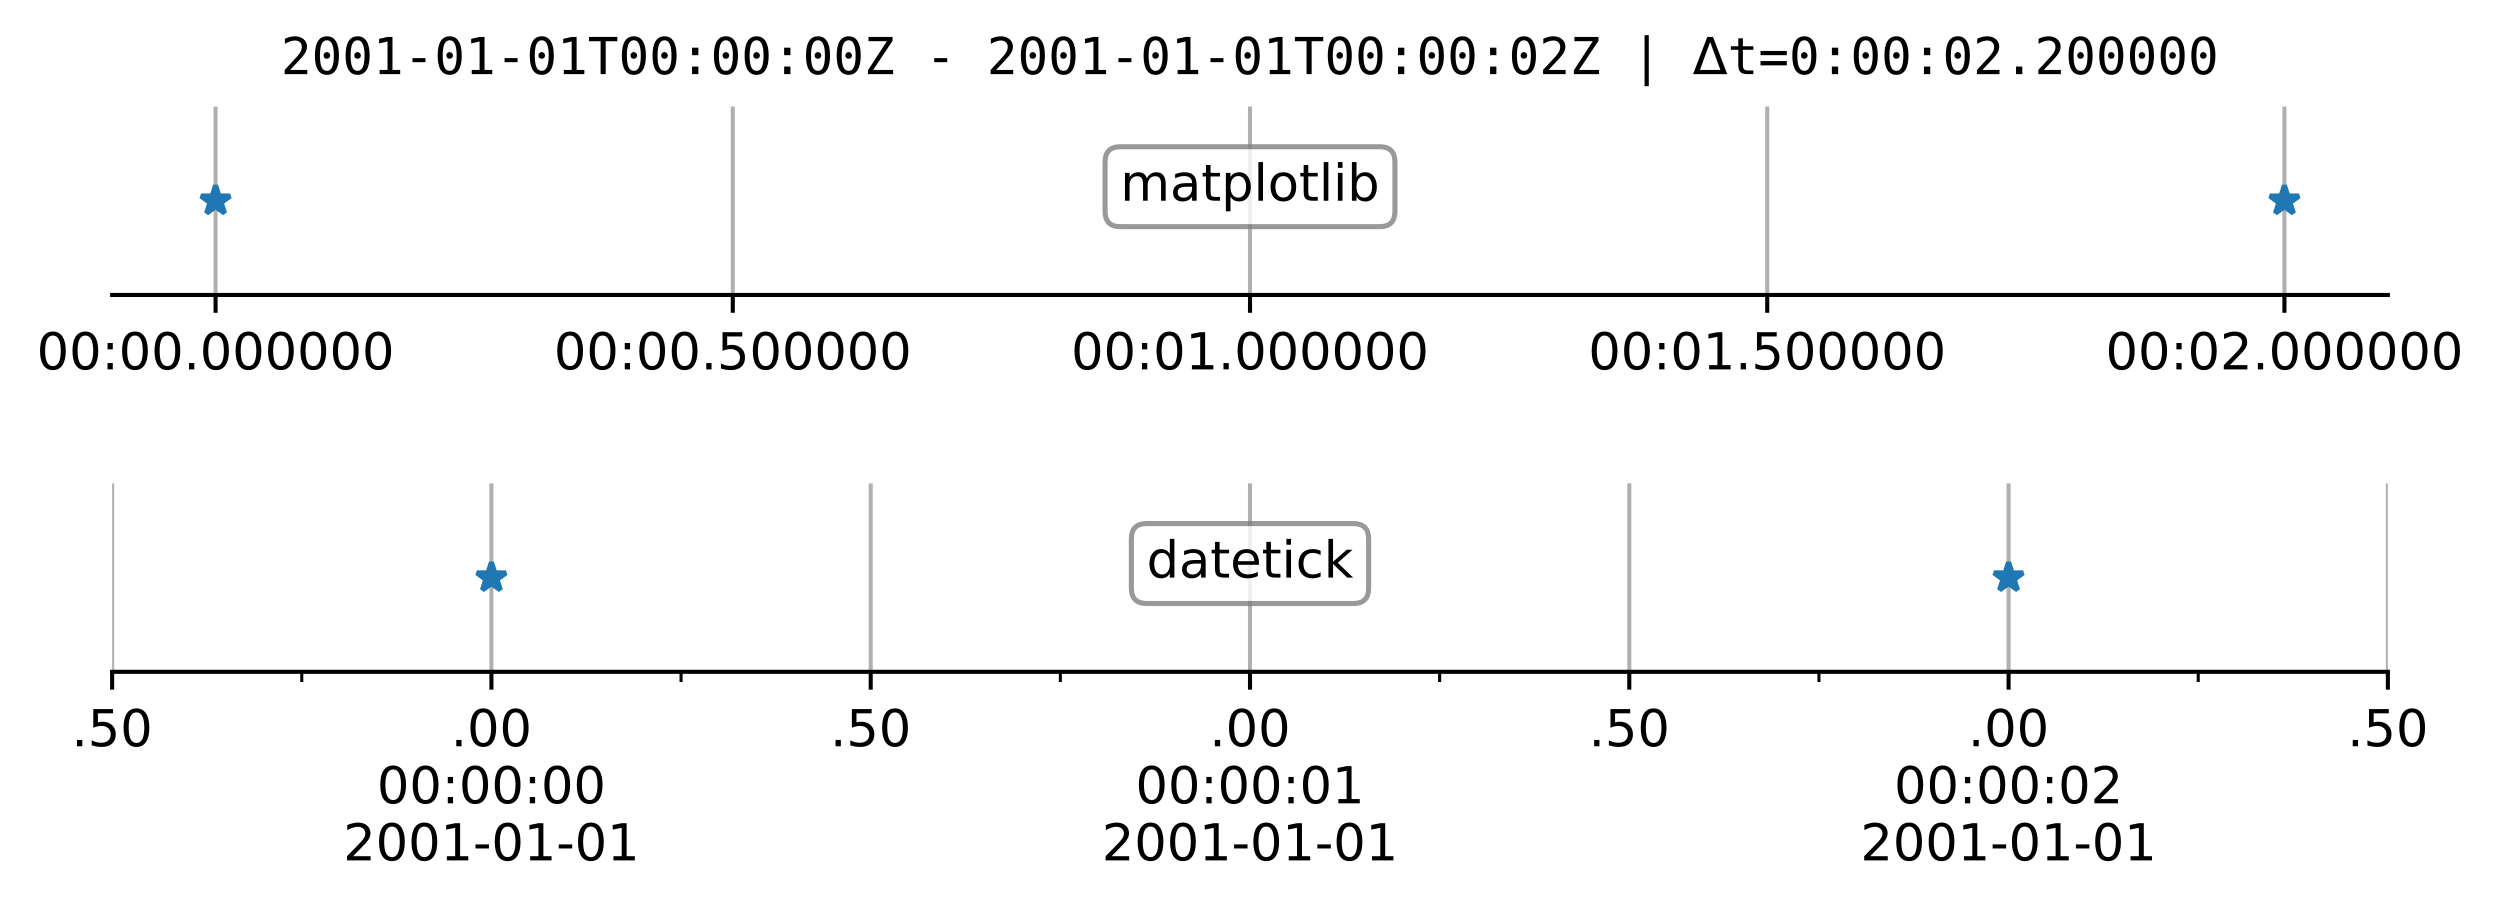
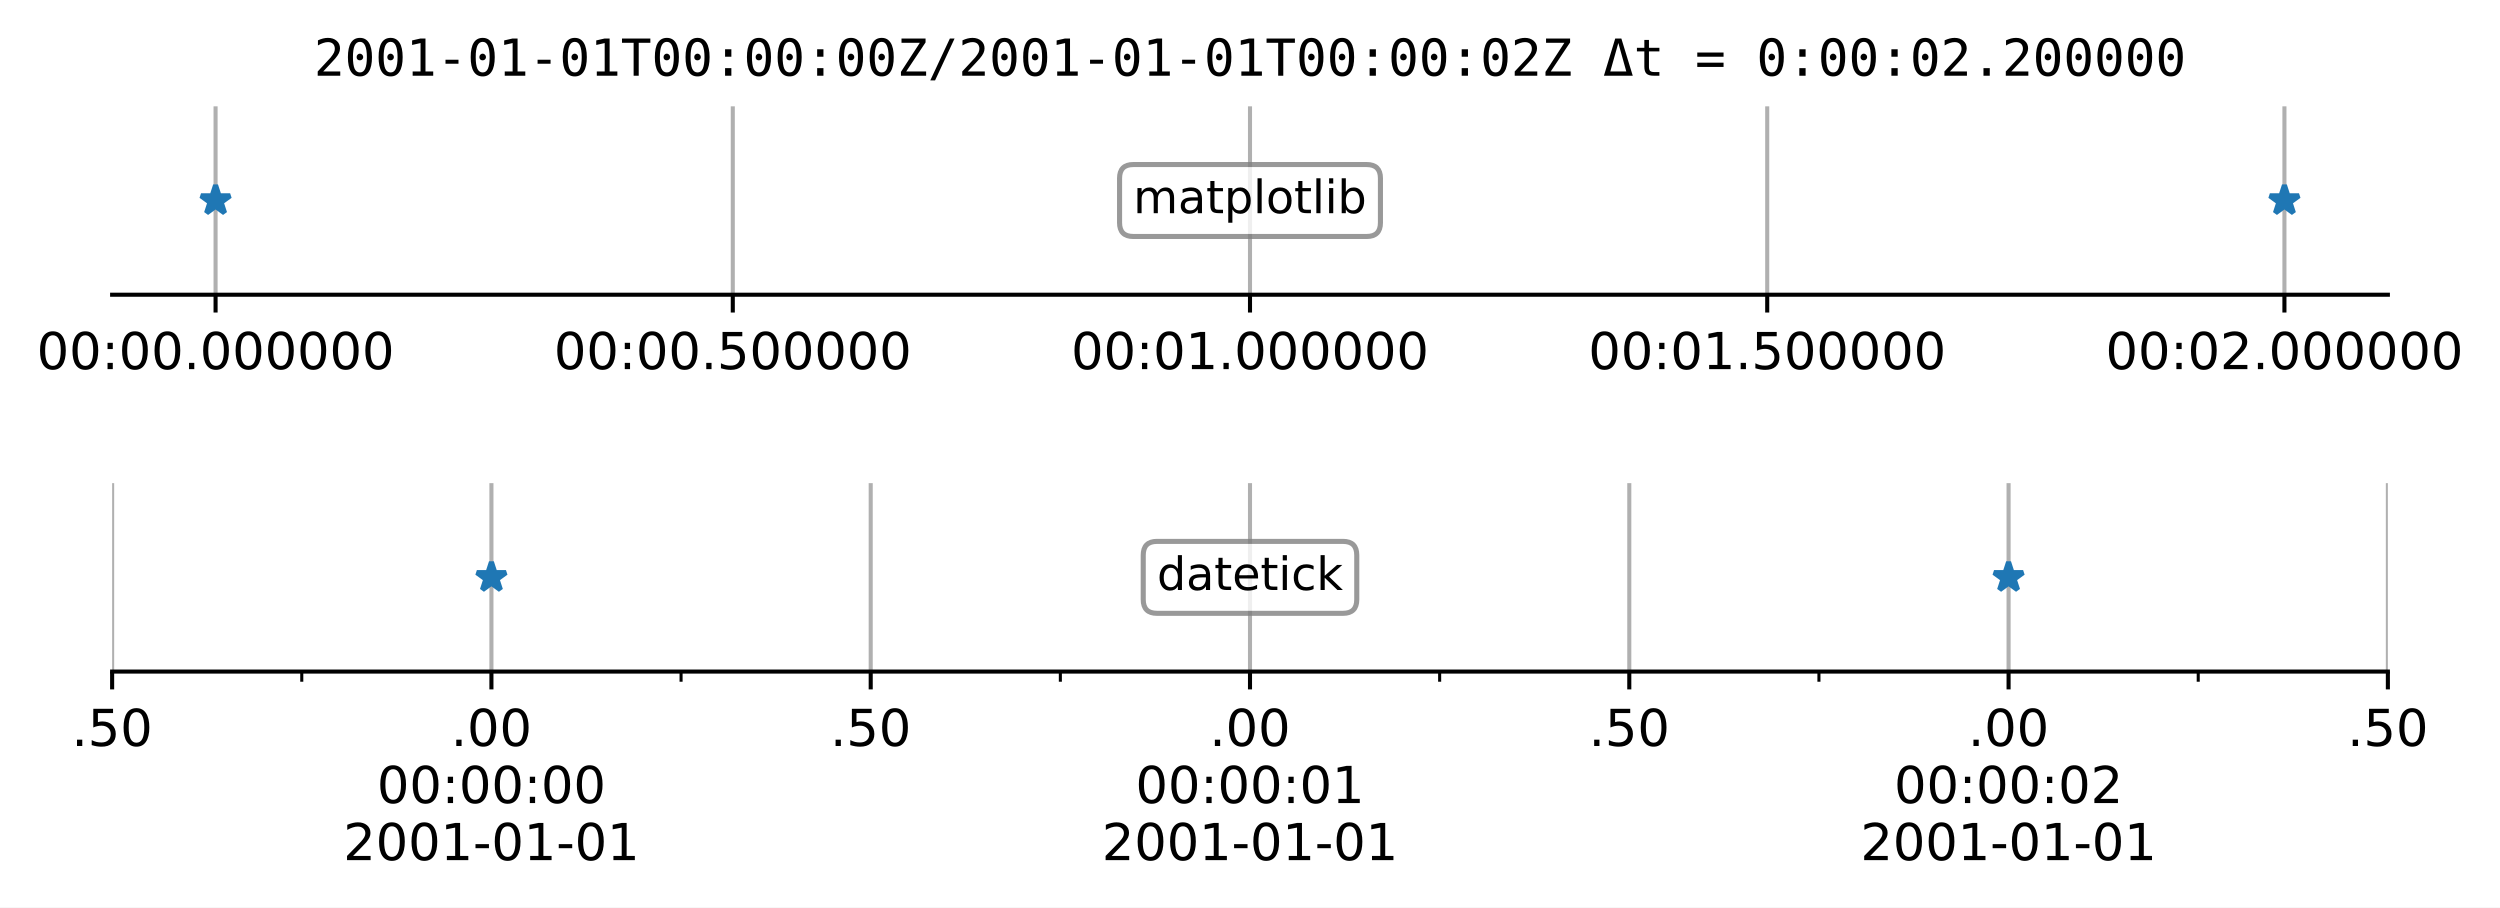
- <svg xmlns="http://www.w3.org/2000/svg" xmlns:xlink="http://www.w3.org/1999/xlink" width="490.39pt" height="178.054pt" viewBox="0 0 490.39 178.054" version="1.1">
+ <svg xmlns="http://www.w3.org/2000/svg" xmlns:xlink="http://www.w3.org/1999/xlink" width="490.39pt" height="178.005pt" viewBox="0 0 490.39 178.005" version="1.1">
  <defs>
    <style type="text/css">*{stroke-linejoin: round; stroke-linecap: butt}</style>
  </defs>
  <g id="figure_1">
    <g id="patch_1">
-       <path d="M 0 178.054  L 490.39 178.054  L 490.39 0  L 0 0  z " style="fill: #ffffff" />
+       <path d="M 0 178.005  L 490.39 178.005  L 490.39 0  L 0 0  z " style="fill: #ffffff" />
    </g>
    <g id="axes_1">
      <g id="patch_2">
-         <path d="M 21.995 57.86  L 468.395 57.86  L 468.395 20.9  L 21.995 20.9  z " style="fill: #ffffff" />
+         <path d="M 21.995 57.812  L 468.395 57.812  L 468.395 20.852  L 21.995 20.852  z " style="fill: #ffffff" />
      </g>
      <g id="matplotlib.axis_1">
        <g id="xtick_1">
          <g id="line2d_1">
-             <path d="M 42.286 57.86  L 42.286 20.9  " clip-path="url(#pc59fa30cea)" style="fill: none; stroke: #b0b0b0; stroke-width: 0.8; stroke-linecap: square" />
+             <path d="M 42.286 57.812  L 42.286 20.852  " clip-path="url(#p8a9eaa1c72)" style="fill: none; stroke: #b0b0b0; stroke-width: 0.8; stroke-linecap: square" />
          </g>
          <g id="line2d_2">
            <defs>
-               <path id="m7afda34955" d="M 0 0  L 0 3.5  " style="stroke: #000000; stroke-width: 0.8" />
+               <path id="m58f800e756" d="M 0 0  L 0 3.5  " style="stroke: #000000; stroke-width: 0.8" />
            </defs>
            <g>
-               <use xlink:href="#m7afda34955" x="42.286" y="57.86" style="stroke: #000000; stroke-width: 0.8" />
+               <use xlink:href="#m58f800e756" x="42.286" y="57.812" style="stroke: #000000; stroke-width: 0.8" />
            </g>
          </g>
          <g id="text_1">
-             <text style="font-size: 10px; font-family: 'DejaVu Sans', 'Bitstream Vera Sans', 'Computer Modern Sans Serif', 'Lucida Grande', 'Verdana', 'Geneva', 'Lucid', 'Arial', 'Helvetica', 'Avant Garde', sans-serif; text-anchor: middle" x="42.286" y="72.458" transform="rotate(-0 42.28595 72.45844)">00:00.000000</text>
+             <text style="font-size: 10px; font-family: 'DejaVu Sans', 'Bitstream Vera Sans', 'Computer Modern Sans Serif', 'Lucida Grande', 'Verdana', 'Geneva', 'Lucid', 'Arial', 'Helvetica', 'Avant Garde', sans-serif; text-anchor: middle" x="42.286" y="72.41" transform="rotate(-0 42.28595 72.41)">00:00.000000</text>
          </g>
        </g>
        <g id="xtick_2">
          <g id="line2d_3">
-             <path d="M 143.741 57.86  L 143.741 20.9  " clip-path="url(#pc59fa30cea)" style="fill: none; stroke: #b0b0b0; stroke-width: 0.8; stroke-linecap: square" />
+             <path d="M 143.741 57.812  L 143.741 20.852  " clip-path="url(#p8a9eaa1c72)" style="fill: none; stroke: #b0b0b0; stroke-width: 0.8; stroke-linecap: square" />
          </g>
          <g id="line2d_4">
            <g>
-               <use xlink:href="#m7afda34955" x="143.741" y="57.86" style="stroke: #000000; stroke-width: 0.8" />
+               <use xlink:href="#m58f800e756" x="143.741" y="57.812" style="stroke: #000000; stroke-width: 0.8" />
            </g>
          </g>
          <g id="text_2">
-             <text style="font-size: 10px; font-family: 'DejaVu Sans', 'Bitstream Vera Sans', 'Computer Modern Sans Serif', 'Lucida Grande', 'Verdana', 'Geneva', 'Lucid', 'Arial', 'Helvetica', 'Avant Garde', sans-serif; text-anchor: middle" x="143.741" y="72.458" transform="rotate(-0 143.7405 72.45844)">00:00.500000</text>
+             <text style="font-size: 10px; font-family: 'DejaVu Sans', 'Bitstream Vera Sans', 'Computer Modern Sans Serif', 'Lucida Grande', 'Verdana', 'Geneva', 'Lucid', 'Arial', 'Helvetica', 'Avant Garde', sans-serif; text-anchor: middle" x="143.741" y="72.41" transform="rotate(-0 143.7405 72.41)">00:00.500000</text>
          </g>
        </g>
        <g id="xtick_3">
          <g id="line2d_5">
-             <path d="M 245.195 57.86  L 245.195 20.9  " clip-path="url(#pc59fa30cea)" style="fill: none; stroke: #b0b0b0; stroke-width: 0.8; stroke-linecap: square" />
+             <path d="M 245.195 57.812  L 245.195 20.852  " clip-path="url(#p8a9eaa1c72)" style="fill: none; stroke: #b0b0b0; stroke-width: 0.8; stroke-linecap: square" />
          </g>
          <g id="line2d_6">
            <g>
-               <use xlink:href="#m7afda34955" x="245.195" y="57.86" style="stroke: #000000; stroke-width: 0.8" />
+               <use xlink:href="#m58f800e756" x="245.195" y="57.812" style="stroke: #000000; stroke-width: 0.8" />
            </g>
          </g>
          <g id="text_3">
-             <text style="font-size: 10px; font-family: 'DejaVu Sans', 'Bitstream Vera Sans', 'Computer Modern Sans Serif', 'Lucida Grande', 'Verdana', 'Geneva', 'Lucid', 'Arial', 'Helvetica', 'Avant Garde', sans-serif; text-anchor: middle" x="245.195" y="72.458" transform="rotate(-0 245.1951 72.45844)">00:01.000000</text>
+             <text style="font-size: 10px; font-family: 'DejaVu Sans', 'Bitstream Vera Sans', 'Computer Modern Sans Serif', 'Lucida Grande', 'Verdana', 'Geneva', 'Lucid', 'Arial', 'Helvetica', 'Avant Garde', sans-serif; text-anchor: middle" x="245.195" y="72.41" transform="rotate(-0 245.1951 72.41)">00:01.000000</text>
          </g>
        </g>
        <g id="xtick_4">
          <g id="line2d_7">
-             <path d="M 346.65 57.86  L 346.65 20.9  " clip-path="url(#pc59fa30cea)" style="fill: none; stroke: #b0b0b0; stroke-width: 0.8; stroke-linecap: square" />
+             <path d="M 346.65 57.812  L 346.65 20.852  " clip-path="url(#p8a9eaa1c72)" style="fill: none; stroke: #b0b0b0; stroke-width: 0.8; stroke-linecap: square" />
          </g>
          <g id="line2d_8">
            <g>
-               <use xlink:href="#m7afda34955" x="346.65" y="57.86" style="stroke: #000000; stroke-width: 0.8" />
+               <use xlink:href="#m58f800e756" x="346.65" y="57.812" style="stroke: #000000; stroke-width: 0.8" />
            </g>
          </g>
          <g id="text_4">
-             <text style="font-size: 10px; font-family: 'DejaVu Sans', 'Bitstream Vera Sans', 'Computer Modern Sans Serif', 'Lucida Grande', 'Verdana', 'Geneva', 'Lucid', 'Arial', 'Helvetica', 'Avant Garde', sans-serif; text-anchor: middle" x="346.65" y="72.458" transform="rotate(-0 346.6496 72.45844)">00:01.500000</text>
+             <text style="font-size: 10px; font-family: 'DejaVu Sans', 'Bitstream Vera Sans', 'Computer Modern Sans Serif', 'Lucida Grande', 'Verdana', 'Geneva', 'Lucid', 'Arial', 'Helvetica', 'Avant Garde', sans-serif; text-anchor: middle" x="346.65" y="72.41" transform="rotate(-0 346.6496 72.41)">00:01.500000</text>
          </g>
        </g>
        <g id="xtick_5">
          <g id="line2d_9">
-             <path d="M 448.104 57.86  L 448.104 20.9  " clip-path="url(#pc59fa30cea)" style="fill: none; stroke: #b0b0b0; stroke-width: 0.8; stroke-linecap: square" />
+             <path d="M 448.104 57.812  L 448.104 20.852  " clip-path="url(#p8a9eaa1c72)" style="fill: none; stroke: #b0b0b0; stroke-width: 0.8; stroke-linecap: square" />
          </g>
          <g id="line2d_10">
            <g>
-               <use xlink:href="#m7afda34955" x="448.104" y="57.86" style="stroke: #000000; stroke-width: 0.8" />
+               <use xlink:href="#m58f800e756" x="448.104" y="57.812" style="stroke: #000000; stroke-width: 0.8" />
            </g>
          </g>
          <g id="text_5">
-             <text style="font-size: 10px; font-family: 'DejaVu Sans', 'Bitstream Vera Sans', 'Computer Modern Sans Serif', 'Lucida Grande', 'Verdana', 'Geneva', 'Lucid', 'Arial', 'Helvetica', 'Avant Garde', sans-serif; text-anchor: middle" x="448.104" y="72.458" transform="rotate(-0 448.1042 72.45844)">00:02.000000</text>
+             <text style="font-size: 10px; font-family: 'DejaVu Sans', 'Bitstream Vera Sans', 'Computer Modern Sans Serif', 'Lucida Grande', 'Verdana', 'Geneva', 'Lucid', 'Arial', 'Helvetica', 'Avant Garde', sans-serif; text-anchor: middle" x="448.104" y="72.41" transform="rotate(-0 448.1042 72.41)">00:02.000000</text>
          </g>
        </g>
      </g>
      <g id="line2d_11">
        <defs>
-           <path id="m70d6e79c90" d="M 0 -3  L -0.674 -0.927  L -2.853 -0.927  L -1.09 0.354  L -1.763 2.427  L -0 1.146  L 1.763 2.427  L 1.09 0.354  L 2.853 -0.927  L 0.674 -0.927  z " style="stroke: #1f77b4; stroke-linejoin: bevel" />
+           <path id="m8601014cf4" d="M 0 -3  L -0.674 -0.927  L -2.853 -0.927  L -1.09 0.354  L -1.763 2.427  L -0 1.146  L 1.763 2.427  L 1.09 0.354  L 2.853 -0.927  L 0.674 -0.927  z " style="stroke: #1f77b4; stroke-linejoin: bevel" />
        </defs>
-         <g clip-path="url(#pc59fa30cea)">
-           <use xlink:href="#m70d6e79c90" x="42.286" y="39.38" style="fill: #1f77b4; stroke: #1f77b4; stroke-linejoin: bevel" />
-           <use xlink:href="#m70d6e79c90" x="448.104" y="39.38" style="fill: #1f77b4; stroke: #1f77b4; stroke-linejoin: bevel" />
+         <g clip-path="url(#p8a9eaa1c72)">
+           <use xlink:href="#m8601014cf4" x="42.286" y="39.332" style="fill: #1f77b4; stroke: #1f77b4; stroke-linejoin: bevel" />
+           <use xlink:href="#m8601014cf4" x="448.104" y="39.332" style="fill: #1f77b4; stroke: #1f77b4; stroke-linejoin: bevel" />
        </g>
      </g>
      <g id="patch_3">
-         <path d="M 21.995 57.86  L 468.395 57.86  " style="fill: none; stroke: #000000; stroke-width: 0.8; stroke-linejoin: miter; stroke-linecap: square" />
+         <path d="M 21.995 57.812  L 468.395 57.812  " style="fill: none; stroke: #000000; stroke-width: 0.8; stroke-linejoin: miter; stroke-linecap: square" />
      </g>
      <g id="text_6">
        <g id="patch_4">
-           <path d="M 219.765 44.46  L 270.625 44.46  Q 273.625 44.46 273.625 41.46  L 273.625 31.782  Q 273.625 28.782 270.625 28.782  L 219.765 28.782  Q 216.765 28.782 216.765 31.782  L 216.765 41.46  Q 216.765 44.46 219.765 44.46  z " style="fill: #ffffff; opacity: 0.8; stroke: #808080; stroke-linejoin: miter" />
-         </g>
-         <text style="font-size: 10px; font-family: 'DejaVu Sans', 'Bitstream Vera Sans', 'Computer Modern Sans Serif', 'Lucida Grande', 'Verdana', 'Geneva', 'Lucid', 'Arial', 'Helvetica', 'Avant Garde', sans-serif; text-anchor: middle" x="245.195" y="39.38" transform="rotate(-0 245.1951 39.38)">matplotlib</text>
+           <path d="M 222.308 46.387  L 268.082 46.387  Q 270.782 46.387 270.782 43.687  L 270.782 34.976  Q 270.782 32.276 268.082 32.276  L 222.308 32.276  Q 219.608 32.276 219.608 34.976  L 219.608 43.687  Q 219.608 46.387 222.308 46.387  z " style="fill: #ffffff; opacity: 0.8; stroke: #808080; stroke-linejoin: miter" />
+         </g>
+         <text style="font-size: 9px; font-family: 'DejaVu Sans', 'Bitstream Vera Sans', 'Computer Modern Sans Serif', 'Lucida Grande', 'Verdana', 'Geneva', 'Lucid', 'Arial', 'Helvetica', 'Avant Garde', sans-serif; text-anchor: middle" x="245.195" y="41.815" transform="rotate(-0 245.1951 41.815)">matplotlib</text>
      </g>
      <g id="text_7">
-         <g transform="translate(55.09504 14.9)">
-           <text>
-             <tspan x="0" y="-0.359" style="font-size: 10px; font-family: 'DejaVu Sans Mono'">2</tspan>
-             <tspan x="6.021" y="-0.359" style="font-size: 10px; font-family: 'DejaVu Sans Mono'">0</tspan>
-             <tspan x="12.041" y="-0.359" style="font-size: 10px; font-family: 'DejaVu Sans Mono'">0</tspan>
-             <tspan x="18.062" y="-0.359" style="font-size: 10px; font-family: 'DejaVu Sans Mono'">1</tspan>
-             <tspan x="24.082" y="-0.359" style="font-size: 10px; font-family: 'DejaVu Sans Mono'">-</tspan>
-             <tspan x="30.103" y="-0.359" style="font-size: 10px; font-family: 'DejaVu Sans Mono'">0</tspan>
-             <tspan x="36.123" y="-0.359" style="font-size: 10px; font-family: 'DejaVu Sans Mono'">1</tspan>
-             <tspan x="42.144" y="-0.359" style="font-size: 10px; font-family: 'DejaVu Sans Mono'">-</tspan>
-             <tspan x="48.164" y="-0.359" style="font-size: 10px; font-family: 'DejaVu Sans Mono'">0</tspan>
-             <tspan x="54.185" y="-0.359" style="font-size: 10px; font-family: 'DejaVu Sans Mono'">1</tspan>
-             <tspan x="60.205" y="-0.359" style="font-size: 10px; font-family: 'DejaVu Sans Mono'">T</tspan>
-             <tspan x="66.226" y="-0.359" style="font-size: 10px; font-family: 'DejaVu Sans Mono'">0</tspan>
-             <tspan x="72.246" y="-0.359" style="font-size: 10px; font-family: 'DejaVu Sans Mono'">0</tspan>
-             <tspan x="78.267" y="-0.359" style="font-size: 10px; font-family: 'DejaVu Sans Mono'">:</tspan>
-             <tspan x="84.287" y="-0.359" style="font-size: 10px; font-family: 'DejaVu Sans Mono'">0</tspan>
-             <tspan x="90.308" y="-0.359" style="font-size: 10px; font-family: 'DejaVu Sans Mono'">0</tspan>
-             <tspan x="96.328" y="-0.359" style="font-size: 10px; font-family: 'DejaVu Sans Mono'">:</tspan>
-             <tspan x="102.349" y="-0.359" style="font-size: 10px; font-family: 'DejaVu Sans Mono'">0</tspan>
-             <tspan x="108.369" y="-0.359" style="font-size: 10px; font-family: 'DejaVu Sans Mono'">0</tspan>
-             <tspan x="114.39" y="-0.359" style="font-size: 10px; font-family: 'DejaVu Sans Mono'">Z</tspan>
-             <tspan x="120.41" y="-0.359" style="font-size: 10px; font-family: 'DejaVu Sans Mono'"> </tspan>
-             <tspan x="126.431" y="-0.359" style="font-size: 10px; font-family: 'DejaVu Sans Mono'">-</tspan>
-             <tspan x="132.451" y="-0.359" style="font-size: 10px; font-family: 'DejaVu Sans Mono'"> </tspan>
-             <tspan x="138.472" y="-0.359" style="font-size: 10px; font-family: 'DejaVu Sans Mono'">2</tspan>
-             <tspan x="144.492" y="-0.359" style="font-size: 10px; font-family: 'DejaVu Sans Mono'">0</tspan>
-             <tspan x="150.513" y="-0.359" style="font-size: 10px; font-family: 'DejaVu Sans Mono'">0</tspan>
-             <tspan x="156.533" y="-0.359" style="font-size: 10px; font-family: 'DejaVu Sans Mono'">1</tspan>
-             <tspan x="162.554" y="-0.359" style="font-size: 10px; font-family: 'DejaVu Sans Mono'">-</tspan>
-             <tspan x="168.574" y="-0.359" style="font-size: 10px; font-family: 'DejaVu Sans Mono'">0</tspan>
-             <tspan x="174.595" y="-0.359" style="font-size: 10px; font-family: 'DejaVu Sans Mono'">1</tspan>
-             <tspan x="180.615" y="-0.359" style="font-size: 10px; font-family: 'DejaVu Sans Mono'">-</tspan>
-             <tspan x="186.636" y="-0.359" style="font-size: 10px; font-family: 'DejaVu Sans Mono'">0</tspan>
-             <tspan x="192.656" y="-0.359" style="font-size: 10px; font-family: 'DejaVu Sans Mono'">1</tspan>
-             <tspan x="198.677" y="-0.359" style="font-size: 10px; font-family: 'DejaVu Sans Mono'">T</tspan>
-             <tspan x="204.697" y="-0.359" style="font-size: 10px; font-family: 'DejaVu Sans Mono'">0</tspan>
-             <tspan x="210.718" y="-0.359" style="font-size: 10px; font-family: 'DejaVu Sans Mono'">0</tspan>
-             <tspan x="216.738" y="-0.359" style="font-size: 10px; font-family: 'DejaVu Sans Mono'">:</tspan>
-             <tspan x="222.759" y="-0.359" style="font-size: 10px; font-family: 'DejaVu Sans Mono'">0</tspan>
-             <tspan x="228.779" y="-0.359" style="font-size: 10px; font-family: 'DejaVu Sans Mono'">0</tspan>
-             <tspan x="234.8" y="-0.359" style="font-size: 10px; font-family: 'DejaVu Sans Mono'">:</tspan>
-             <tspan x="240.82" y="-0.359" style="font-size: 10px; font-family: 'DejaVu Sans Mono'">0</tspan>
-             <tspan x="246.841" y="-0.359" style="font-size: 10px; font-family: 'DejaVu Sans Mono'">2</tspan>
-             <tspan x="252.861" y="-0.359" style="font-size: 10px; font-family: 'DejaVu Sans Mono'">Z</tspan>
-             <tspan x="258.882" y="-0.359" style="font-size: 10px; font-family: 'DejaVu Sans Mono'"> </tspan>
-             <tspan x="264.902" y="-0.359" style="font-size: 10px; font-family: 'DejaVu Sans Mono'">|</tspan>
-             <tspan x="270.923" y="-0.359" style="font-size: 10px; font-family: 'DejaVu Sans Mono'"> </tspan>
-             <tspan x="283.784" y="-0.359" style="font-size: 10px; font-family: 'DejaVu Sans Mono'">t</tspan>
-             <tspan x="289.805" y="-0.359" style="font-size: 10px; font-family: 'DejaVu Sans Mono'">=</tspan>
-             <tspan x="295.825" y="-0.359" style="font-size: 10px; font-family: 'DejaVu Sans Mono'">0</tspan>
-             <tspan x="301.846" y="-0.359" style="font-size: 10px; font-family: 'DejaVu Sans Mono'">:</tspan>
-             <tspan x="307.866" y="-0.359" style="font-size: 10px; font-family: 'DejaVu Sans Mono'">0</tspan>
-             <tspan x="313.887" y="-0.359" style="font-size: 10px; font-family: 'DejaVu Sans Mono'">0</tspan>
-             <tspan x="319.907" y="-0.359" style="font-size: 10px; font-family: 'DejaVu Sans Mono'">:</tspan>
-             <tspan x="325.928" y="-0.359" style="font-size: 10px; font-family: 'DejaVu Sans Mono'">0</tspan>
-             <tspan x="331.948" y="-0.359" style="font-size: 10px; font-family: 'DejaVu Sans Mono'">2</tspan>
-             <tspan x="337.969" y="-0.359" style="font-size: 10px; font-family: 'DejaVu Sans Mono'">.</tspan>
-             <tspan x="343.989" y="-0.359" style="font-size: 10px; font-family: 'DejaVu Sans Mono'">2</tspan>
-             <tspan x="350.01" y="-0.359" style="font-size: 10px; font-family: 'DejaVu Sans Mono'">0</tspan>
-             <tspan x="356.03" y="-0.359" style="font-size: 10px; font-family: 'DejaVu Sans Mono'">0</tspan>
-             <tspan x="362.051" y="-0.359" style="font-size: 10px; font-family: 'DejaVu Sans Mono'">0</tspan>
-             <tspan x="368.071" y="-0.359" style="font-size: 10px; font-family: 'DejaVu Sans Mono'">0</tspan>
-             <tspan x="374.092" y="-0.359" style="font-size: 10px; font-family: 'DejaVu Sans Mono'">0</tspan>
-             <tspan x="276.943" y="-0.359" style="font-size: 10px; font-family: 'DejaVu Sans'">Δ</tspan>
-           </text>
-         </g>
+         <text style="font-size: 10px; font-family: 'DejaVu Sans Mono', 'Bitstream Vera Sans Mono', 'Computer Modern Typewriter', 'Andale Mono', 'Nimbus Mono L', 'Courier New', 'Courier', 'Fixed', 'Terminal', monospace; text-anchor: middle" x="245.195" y="14.852" transform="rotate(-0 245.195 14.85156)">2001-01-01T00:00:00Z/2001-01-01T00:00:02Z Δt = 0:00:02.200000</text>
      </g>
    </g>
    <g id="axes_2">
      <g id="patch_5">
-         <path d="M 21.995 131.78  L 468.395 131.78  L 468.395 94.82  L 21.995 94.82  z " style="fill: #ffffff" />
+         <path d="M 21.995 131.732  L 468.395 131.732  L 468.395 94.772  L 21.995 94.772  z " style="fill: #ffffff" />
      </g>
      <g id="matplotlib.axis_2">
        <g id="xtick_6">
          <g id="line2d_12">
-             <path d="M 21.995 131.78  L 21.995 94.82  " clip-path="url(#pa8ed90165d)" style="fill: none; stroke: #b0b0b0; stroke-width: 0.8; stroke-linecap: square" />
+             <path d="M 21.995 131.732  L 21.995 94.772  " clip-path="url(#p465b9ae20a)" style="fill: none; stroke: #b0b0b0; stroke-width: 0.8; stroke-linecap: square" />
          </g>
          <g id="line2d_13">
            <g>
-               <use xlink:href="#m7afda34955" x="21.995" y="131.78" style="stroke: #000000; stroke-width: 0.8" />
+               <use xlink:href="#m58f800e756" x="21.995" y="131.732" style="stroke: #000000; stroke-width: 0.8" />
            </g>
          </g>
          <g id="text_8">
-             <text style="font-size: 10px; font-family: 'DejaVu Sans', 'Bitstream Vera Sans', 'Computer Modern Sans Serif', 'Lucida Grande', 'Verdana', 'Geneva', 'Lucid', 'Arial', 'Helvetica', 'Avant Garde', sans-serif; text-anchor: middle" x="21.995" y="146.378" transform="rotate(-0 21.99506 146.3784)">.50</text>
+             <text style="font-size: 10px; font-family: 'DejaVu Sans', 'Bitstream Vera Sans', 'Computer Modern Sans Serif', 'Lucida Grande', 'Verdana', 'Geneva', 'Lucid', 'Arial', 'Helvetica', 'Avant Garde', sans-serif; text-anchor: middle" x="21.995" y="146.33" transform="rotate(-0 21.99506 146.33)">.50</text>
          </g>
        </g>
        <g id="xtick_7">
          <g id="line2d_14">
-             <path d="M 96.395 131.78  L 96.395 94.82  " clip-path="url(#pa8ed90165d)" style="fill: none; stroke: #b0b0b0; stroke-width: 0.8; stroke-linecap: square" />
+             <path d="M 96.395 131.732  L 96.395 94.772  " clip-path="url(#p465b9ae20a)" style="fill: none; stroke: #b0b0b0; stroke-width: 0.8; stroke-linecap: square" />
          </g>
          <g id="line2d_15">
            <g>
-               <use xlink:href="#m7afda34955" x="96.395" y="131.78" style="stroke: #000000; stroke-width: 0.8" />
+               <use xlink:href="#m58f800e756" x="96.395" y="131.732" style="stroke: #000000; stroke-width: 0.8" />
            </g>
          </g>
          <g id="text_9">
-             <text style="font-size: 10px; font-family: 'DejaVu Sans', 'Bitstream Vera Sans', 'Computer Modern Sans Serif', 'Lucida Grande', 'Verdana', 'Geneva', 'Lucid', 'Arial', 'Helvetica', 'Avant Garde', sans-serif" transform="translate(88.44349 146.3784)">.00</text>
-             <text style="font-size: 10px; font-family: 'DejaVu Sans', 'Bitstream Vera Sans', 'Computer Modern Sans Serif', 'Lucida Grande', 'Verdana', 'Geneva', 'Lucid', 'Arial', 'Helvetica', 'Avant Garde', sans-serif" transform="translate(73.9388 157.5762)">00:00:00</text>
-             <text style="font-size: 10px; font-family: 'DejaVu Sans', 'Bitstream Vera Sans', 'Computer Modern Sans Serif', 'Lucida Grande', 'Verdana', 'Geneva', 'Lucid', 'Arial', 'Helvetica', 'Avant Garde', sans-serif" transform="translate(67.33724 168.7741)">2001-01-01</text>
+             <text style="font-size: 10px; font-family: 'DejaVu Sans', 'Bitstream Vera Sans', 'Computer Modern Sans Serif', 'Lucida Grande', 'Verdana', 'Geneva', 'Lucid', 'Arial', 'Helvetica', 'Avant Garde', sans-serif" transform="translate(88.44349 146.33)">.00</text>
+             <text style="font-size: 10px; font-family: 'DejaVu Sans', 'Bitstream Vera Sans', 'Computer Modern Sans Serif', 'Lucida Grande', 'Verdana', 'Geneva', 'Lucid', 'Arial', 'Helvetica', 'Avant Garde', sans-serif" transform="translate(73.9388 157.5278)">00:00:00</text>
+             <text style="font-size: 10px; font-family: 'DejaVu Sans', 'Bitstream Vera Sans', 'Computer Modern Sans Serif', 'Lucida Grande', 'Verdana', 'Geneva', 'Lucid', 'Arial', 'Helvetica', 'Avant Garde', sans-serif" transform="translate(67.33724 168.7256)">2001-01-01</text>
          </g>
        </g>
        <g id="xtick_8">
          <g id="line2d_16">
-             <path d="M 170.795 131.78  L 170.795 94.82  " clip-path="url(#pa8ed90165d)" style="fill: none; stroke: #b0b0b0; stroke-width: 0.8; stroke-linecap: square" />
+             <path d="M 170.795 131.732  L 170.795 94.772  " clip-path="url(#p465b9ae20a)" style="fill: none; stroke: #b0b0b0; stroke-width: 0.8; stroke-linecap: square" />
          </g>
          <g id="line2d_17">
            <g>
-               <use xlink:href="#m7afda34955" x="170.795" y="131.78" style="stroke: #000000; stroke-width: 0.8" />
+               <use xlink:href="#m58f800e756" x="170.795" y="131.732" style="stroke: #000000; stroke-width: 0.8" />
            </g>
          </g>
          <g id="text_10">
-             <text style="font-size: 10px; font-family: 'DejaVu Sans', 'Bitstream Vera Sans', 'Computer Modern Sans Serif', 'Lucida Grande', 'Verdana', 'Geneva', 'Lucid', 'Arial', 'Helvetica', 'Avant Garde', sans-serif; text-anchor: middle" x="170.795" y="146.378" transform="rotate(-0 170.795 146.3784)">.50</text>
+             <text style="font-size: 10px; font-family: 'DejaVu Sans', 'Bitstream Vera Sans', 'Computer Modern Sans Serif', 'Lucida Grande', 'Verdana', 'Geneva', 'Lucid', 'Arial', 'Helvetica', 'Avant Garde', sans-serif; text-anchor: middle" x="170.795" y="146.33" transform="rotate(-0 170.795 146.33)">.50</text>
          </g>
        </g>
        <g id="xtick_9">
          <g id="line2d_18">
-             <path d="M 245.195 131.78  L 245.195 94.82  " clip-path="url(#pa8ed90165d)" style="fill: none; stroke: #b0b0b0; stroke-width: 0.8; stroke-linecap: square" />
+             <path d="M 245.195 131.732  L 245.195 94.772  " clip-path="url(#p465b9ae20a)" style="fill: none; stroke: #b0b0b0; stroke-width: 0.8; stroke-linecap: square" />
          </g>
          <g id="line2d_19">
            <g>
-               <use xlink:href="#m7afda34955" x="245.195" y="131.78" style="stroke: #000000; stroke-width: 0.8" />
+               <use xlink:href="#m58f800e756" x="245.195" y="131.732" style="stroke: #000000; stroke-width: 0.8" />
            </g>
          </g>
          <g id="text_11">
-             <text style="font-size: 10px; font-family: 'DejaVu Sans', 'Bitstream Vera Sans', 'Computer Modern Sans Serif', 'Lucida Grande', 'Verdana', 'Geneva', 'Lucid', 'Arial', 'Helvetica', 'Avant Garde', sans-serif" transform="translate(237.2435 146.3784)">.00</text>
-             <text style="font-size: 10px; font-family: 'DejaVu Sans', 'Bitstream Vera Sans', 'Computer Modern Sans Serif', 'Lucida Grande', 'Verdana', 'Geneva', 'Lucid', 'Arial', 'Helvetica', 'Avant Garde', sans-serif" transform="translate(222.7388 157.5762)">00:00:01</text>
-             <text style="font-size: 10px; font-family: 'DejaVu Sans', 'Bitstream Vera Sans', 'Computer Modern Sans Serif', 'Lucida Grande', 'Verdana', 'Geneva', 'Lucid', 'Arial', 'Helvetica', 'Avant Garde', sans-serif" transform="translate(216.1373 168.7741)">2001-01-01</text>
+             <text style="font-size: 10px; font-family: 'DejaVu Sans', 'Bitstream Vera Sans', 'Computer Modern Sans Serif', 'Lucida Grande', 'Verdana', 'Geneva', 'Lucid', 'Arial', 'Helvetica', 'Avant Garde', sans-serif" transform="translate(237.2435 146.33)">.00</text>
+             <text style="font-size: 10px; font-family: 'DejaVu Sans', 'Bitstream Vera Sans', 'Computer Modern Sans Serif', 'Lucida Grande', 'Verdana', 'Geneva', 'Lucid', 'Arial', 'Helvetica', 'Avant Garde', sans-serif" transform="translate(222.7388 157.5278)">00:00:01</text>
+             <text style="font-size: 10px; font-family: 'DejaVu Sans', 'Bitstream Vera Sans', 'Computer Modern Sans Serif', 'Lucida Grande', 'Verdana', 'Geneva', 'Lucid', 'Arial', 'Helvetica', 'Avant Garde', sans-serif" transform="translate(216.1373 168.7256)">2001-01-01</text>
          </g>
        </g>
        <g id="xtick_10">
          <g id="line2d_20">
-             <path d="M 319.595 131.78  L 319.595 94.82  " clip-path="url(#pa8ed90165d)" style="fill: none; stroke: #b0b0b0; stroke-width: 0.8; stroke-linecap: square" />
+             <path d="M 319.595 131.732  L 319.595 94.772  " clip-path="url(#p465b9ae20a)" style="fill: none; stroke: #b0b0b0; stroke-width: 0.8; stroke-linecap: square" />
          </g>
          <g id="line2d_21">
            <g>
-               <use xlink:href="#m7afda34955" x="319.595" y="131.78" style="stroke: #000000; stroke-width: 0.8" />
+               <use xlink:href="#m58f800e756" x="319.595" y="131.732" style="stroke: #000000; stroke-width: 0.8" />
            </g>
          </g>
          <g id="text_12">
-             <text style="font-size: 10px; font-family: 'DejaVu Sans', 'Bitstream Vera Sans', 'Computer Modern Sans Serif', 'Lucida Grande', 'Verdana', 'Geneva', 'Lucid', 'Arial', 'Helvetica', 'Avant Garde', sans-serif; text-anchor: middle" x="319.595" y="146.378" transform="rotate(-0 319.5951 146.3784)">.50</text>
+             <text style="font-size: 10px; font-family: 'DejaVu Sans', 'Bitstream Vera Sans', 'Computer Modern Sans Serif', 'Lucida Grande', 'Verdana', 'Geneva', 'Lucid', 'Arial', 'Helvetica', 'Avant Garde', sans-serif; text-anchor: middle" x="319.595" y="146.33" transform="rotate(-0 319.5951 146.33)">.50</text>
          </g>
        </g>
        <g id="xtick_11">
          <g id="line2d_22">
-             <path d="M 393.995 131.78  L 393.995 94.82  " clip-path="url(#pa8ed90165d)" style="fill: none; stroke: #b0b0b0; stroke-width: 0.8; stroke-linecap: square" />
+             <path d="M 393.995 131.732  L 393.995 94.772  " clip-path="url(#p465b9ae20a)" style="fill: none; stroke: #b0b0b0; stroke-width: 0.8; stroke-linecap: square" />
          </g>
          <g id="line2d_23">
            <g>
-               <use xlink:href="#m7afda34955" x="393.995" y="131.78" style="stroke: #000000; stroke-width: 0.8" />
+               <use xlink:href="#m58f800e756" x="393.995" y="131.732" style="stroke: #000000; stroke-width: 0.8" />
            </g>
          </g>
          <g id="text_13">
-             <text style="font-size: 10px; font-family: 'DejaVu Sans', 'Bitstream Vera Sans', 'Computer Modern Sans Serif', 'Lucida Grande', 'Verdana', 'Geneva', 'Lucid', 'Arial', 'Helvetica', 'Avant Garde', sans-serif" transform="translate(386.0435 146.3784)">.00</text>
-             <text style="font-size: 10px; font-family: 'DejaVu Sans', 'Bitstream Vera Sans', 'Computer Modern Sans Serif', 'Lucida Grande', 'Verdana', 'Geneva', 'Lucid', 'Arial', 'Helvetica', 'Avant Garde', sans-serif" transform="translate(371.5388 157.5762)">00:00:02</text>
-             <text style="font-size: 10px; font-family: 'DejaVu Sans', 'Bitstream Vera Sans', 'Computer Modern Sans Serif', 'Lucida Grande', 'Verdana', 'Geneva', 'Lucid', 'Arial', 'Helvetica', 'Avant Garde', sans-serif" transform="translate(364.9372 168.7741)">2001-01-01</text>
+             <text style="font-size: 10px; font-family: 'DejaVu Sans', 'Bitstream Vera Sans', 'Computer Modern Sans Serif', 'Lucida Grande', 'Verdana', 'Geneva', 'Lucid', 'Arial', 'Helvetica', 'Avant Garde', sans-serif" transform="translate(386.0435 146.33)">.00</text>
+             <text style="font-size: 10px; font-family: 'DejaVu Sans', 'Bitstream Vera Sans', 'Computer Modern Sans Serif', 'Lucida Grande', 'Verdana', 'Geneva', 'Lucid', 'Arial', 'Helvetica', 'Avant Garde', sans-serif" transform="translate(371.5388 157.5278)">00:00:02</text>
+             <text style="font-size: 10px; font-family: 'DejaVu Sans', 'Bitstream Vera Sans', 'Computer Modern Sans Serif', 'Lucida Grande', 'Verdana', 'Geneva', 'Lucid', 'Arial', 'Helvetica', 'Avant Garde', sans-serif" transform="translate(364.9372 168.7256)">2001-01-01</text>
          </g>
        </g>
        <g id="xtick_12">
          <g id="line2d_24">
-             <path d="M 468.395 131.78  L 468.395 94.82  " clip-path="url(#pa8ed90165d)" style="fill: none; stroke: #b0b0b0; stroke-width: 0.8; stroke-linecap: square" />
+             <path d="M 468.395 131.732  L 468.395 94.772  " clip-path="url(#p465b9ae20a)" style="fill: none; stroke: #b0b0b0; stroke-width: 0.8; stroke-linecap: square" />
          </g>
          <g id="line2d_25">
            <g>
-               <use xlink:href="#m7afda34955" x="468.395" y="131.78" style="stroke: #000000; stroke-width: 0.8" />
+               <use xlink:href="#m58f800e756" x="468.395" y="131.732" style="stroke: #000000; stroke-width: 0.8" />
            </g>
          </g>
          <g id="text_14">
-             <text style="font-size: 10px; font-family: 'DejaVu Sans', 'Bitstream Vera Sans', 'Computer Modern Sans Serif', 'Lucida Grande', 'Verdana', 'Geneva', 'Lucid', 'Arial', 'Helvetica', 'Avant Garde', sans-serif; text-anchor: middle" x="468.395" y="146.378" transform="rotate(-0 468.3951 146.3784)">.50</text>
+             <text style="font-size: 10px; font-family: 'DejaVu Sans', 'Bitstream Vera Sans', 'Computer Modern Sans Serif', 'Lucida Grande', 'Verdana', 'Geneva', 'Lucid', 'Arial', 'Helvetica', 'Avant Garde', sans-serif; text-anchor: middle" x="468.395" y="146.33" transform="rotate(-0 468.3951 146.33)">.50</text>
          </g>
        </g>
        <g id="xtick_13">
          <g id="line2d_26">
            <defs>
-               <path id="me7e9d2f84d" d="M 0 0  L 0 2  " style="stroke: #000000; stroke-width: 0.6" />
+               <path id="m07e4790079" d="M 0 0  L 0 2  " style="stroke: #000000; stroke-width: 0.6" />
            </defs>
            <g>
-               <use xlink:href="#me7e9d2f84d" x="59.195" y="131.78" style="stroke: #000000; stroke-width: 0.6" />
+               <use xlink:href="#m07e4790079" x="59.195" y="131.732" style="stroke: #000000; stroke-width: 0.6" />
            </g>
          </g>
        </g>
        <g id="xtick_14">
          <g id="line2d_27">
            <g>
-               <use xlink:href="#me7e9d2f84d" x="133.595" y="131.78" style="stroke: #000000; stroke-width: 0.6" />
+               <use xlink:href="#m07e4790079" x="133.595" y="131.732" style="stroke: #000000; stroke-width: 0.6" />
            </g>
          </g>
        </g>
        <g id="xtick_15">
          <g id="line2d_28">
            <g>
-               <use xlink:href="#me7e9d2f84d" x="207.995" y="131.78" style="stroke: #000000; stroke-width: 0.6" />
+               <use xlink:href="#m07e4790079" x="207.995" y="131.732" style="stroke: #000000; stroke-width: 0.6" />
            </g>
          </g>
        </g>
        <g id="xtick_16">
          <g id="line2d_29">
            <g>
-               <use xlink:href="#me7e9d2f84d" x="282.395" y="131.78" style="stroke: #000000; stroke-width: 0.6" />
+               <use xlink:href="#m07e4790079" x="282.395" y="131.732" style="stroke: #000000; stroke-width: 0.6" />
            </g>
          </g>
        </g>
        <g id="xtick_17">
          <g id="line2d_30">
            <g>
-               <use xlink:href="#me7e9d2f84d" x="356.795" y="131.78" style="stroke: #000000; stroke-width: 0.6" />
+               <use xlink:href="#m07e4790079" x="356.795" y="131.732" style="stroke: #000000; stroke-width: 0.6" />
            </g>
          </g>
        </g>
        <g id="xtick_18">
          <g id="line2d_31">
            <g>
-               <use xlink:href="#me7e9d2f84d" x="431.195" y="131.78" style="stroke: #000000; stroke-width: 0.6" />
+               <use xlink:href="#m07e4790079" x="431.195" y="131.732" style="stroke: #000000; stroke-width: 0.6" />
            </g>
          </g>
        </g>
      </g>
      <g id="line2d_32">
-         <g clip-path="url(#pa8ed90165d)">
-           <use xlink:href="#m70d6e79c90" x="96.395" y="113.3" style="fill: #1f77b4; stroke: #1f77b4; stroke-linejoin: bevel" />
-           <use xlink:href="#m70d6e79c90" x="393.995" y="113.3" style="fill: #1f77b4; stroke: #1f77b4; stroke-linejoin: bevel" />
+         <g clip-path="url(#p465b9ae20a)">
+           <use xlink:href="#m8601014cf4" x="96.395" y="113.252" style="fill: #1f77b4; stroke: #1f77b4; stroke-linejoin: bevel" />
+           <use xlink:href="#m8601014cf4" x="393.995" y="113.252" style="fill: #1f77b4; stroke: #1f77b4; stroke-linejoin: bevel" />
        </g>
      </g>
      <g id="patch_6">
-         <path d="M 21.995 131.78  L 468.395 131.78  " style="fill: none; stroke: #000000; stroke-width: 0.8; stroke-linejoin: miter; stroke-linecap: square" />
+         <path d="M 21.995 131.732  L 468.395 131.732  " style="fill: none; stroke: #000000; stroke-width: 0.8; stroke-linejoin: miter; stroke-linecap: square" />
      </g>
      <g id="text_15">
        <g id="patch_7">
-           <path d="M 224.926 118.38  L 265.464 118.38  Q 268.464 118.38 268.464 115.38  L 268.464 105.702  Q 268.464 102.702 265.464 102.702  L 224.926 102.702  Q 221.926 102.702 221.926 105.702  L 221.926 115.38  Q 221.926 118.38 224.926 118.38  z " style="fill: #ffffff; opacity: 0.8; stroke: #808080; stroke-linejoin: miter" />
-         </g>
-         <text style="font-size: 10px; font-family: 'DejaVu Sans', 'Bitstream Vera Sans', 'Computer Modern Sans Serif', 'Lucida Grande', 'Verdana', 'Geneva', 'Lucid', 'Arial', 'Helvetica', 'Avant Garde', sans-serif; text-anchor: middle" x="245.195" y="113.3" transform="rotate(-0 245.1951 113.3)">datetick</text>
+           <path d="M 226.953 120.307  L 263.437 120.307  Q 266.137 120.307 266.137 117.607  L 266.137 108.896  Q 266.137 106.196 263.437 106.196  L 226.953 106.196  Q 224.253 106.196 224.253 108.896  L 224.253 117.607  Q 224.253 120.307 226.953 120.307  z " style="fill: #ffffff; opacity: 0.8; stroke: #808080; stroke-linejoin: miter" />
+         </g>
+         <text style="font-size: 9px; font-family: 'DejaVu Sans', 'Bitstream Vera Sans', 'Computer Modern Sans Serif', 'Lucida Grande', 'Verdana', 'Geneva', 'Lucid', 'Arial', 'Helvetica', 'Avant Garde', sans-serif; text-anchor: middle" x="245.195" y="115.735" transform="rotate(-0 245.1951 115.735)">datetick</text>
      </g>
    </g>
  </g>
  <defs>
-     <clipPath id="pc59fa30cea">
-       <rect x="21.995" y="20.9" width="446.4" height="36.96" />
+     <clipPath id="p8a9eaa1c72">
+       <rect x="21.995" y="20.852" width="446.4" height="36.96" />
    </clipPath>
-     <clipPath id="pa8ed90165d">
-       <rect x="21.995" y="94.82" width="446.4" height="36.96" />
+     <clipPath id="p465b9ae20a">
+       <rect x="21.995" y="94.772" width="446.4" height="36.96" />
    </clipPath>
  </defs>
</svg>
